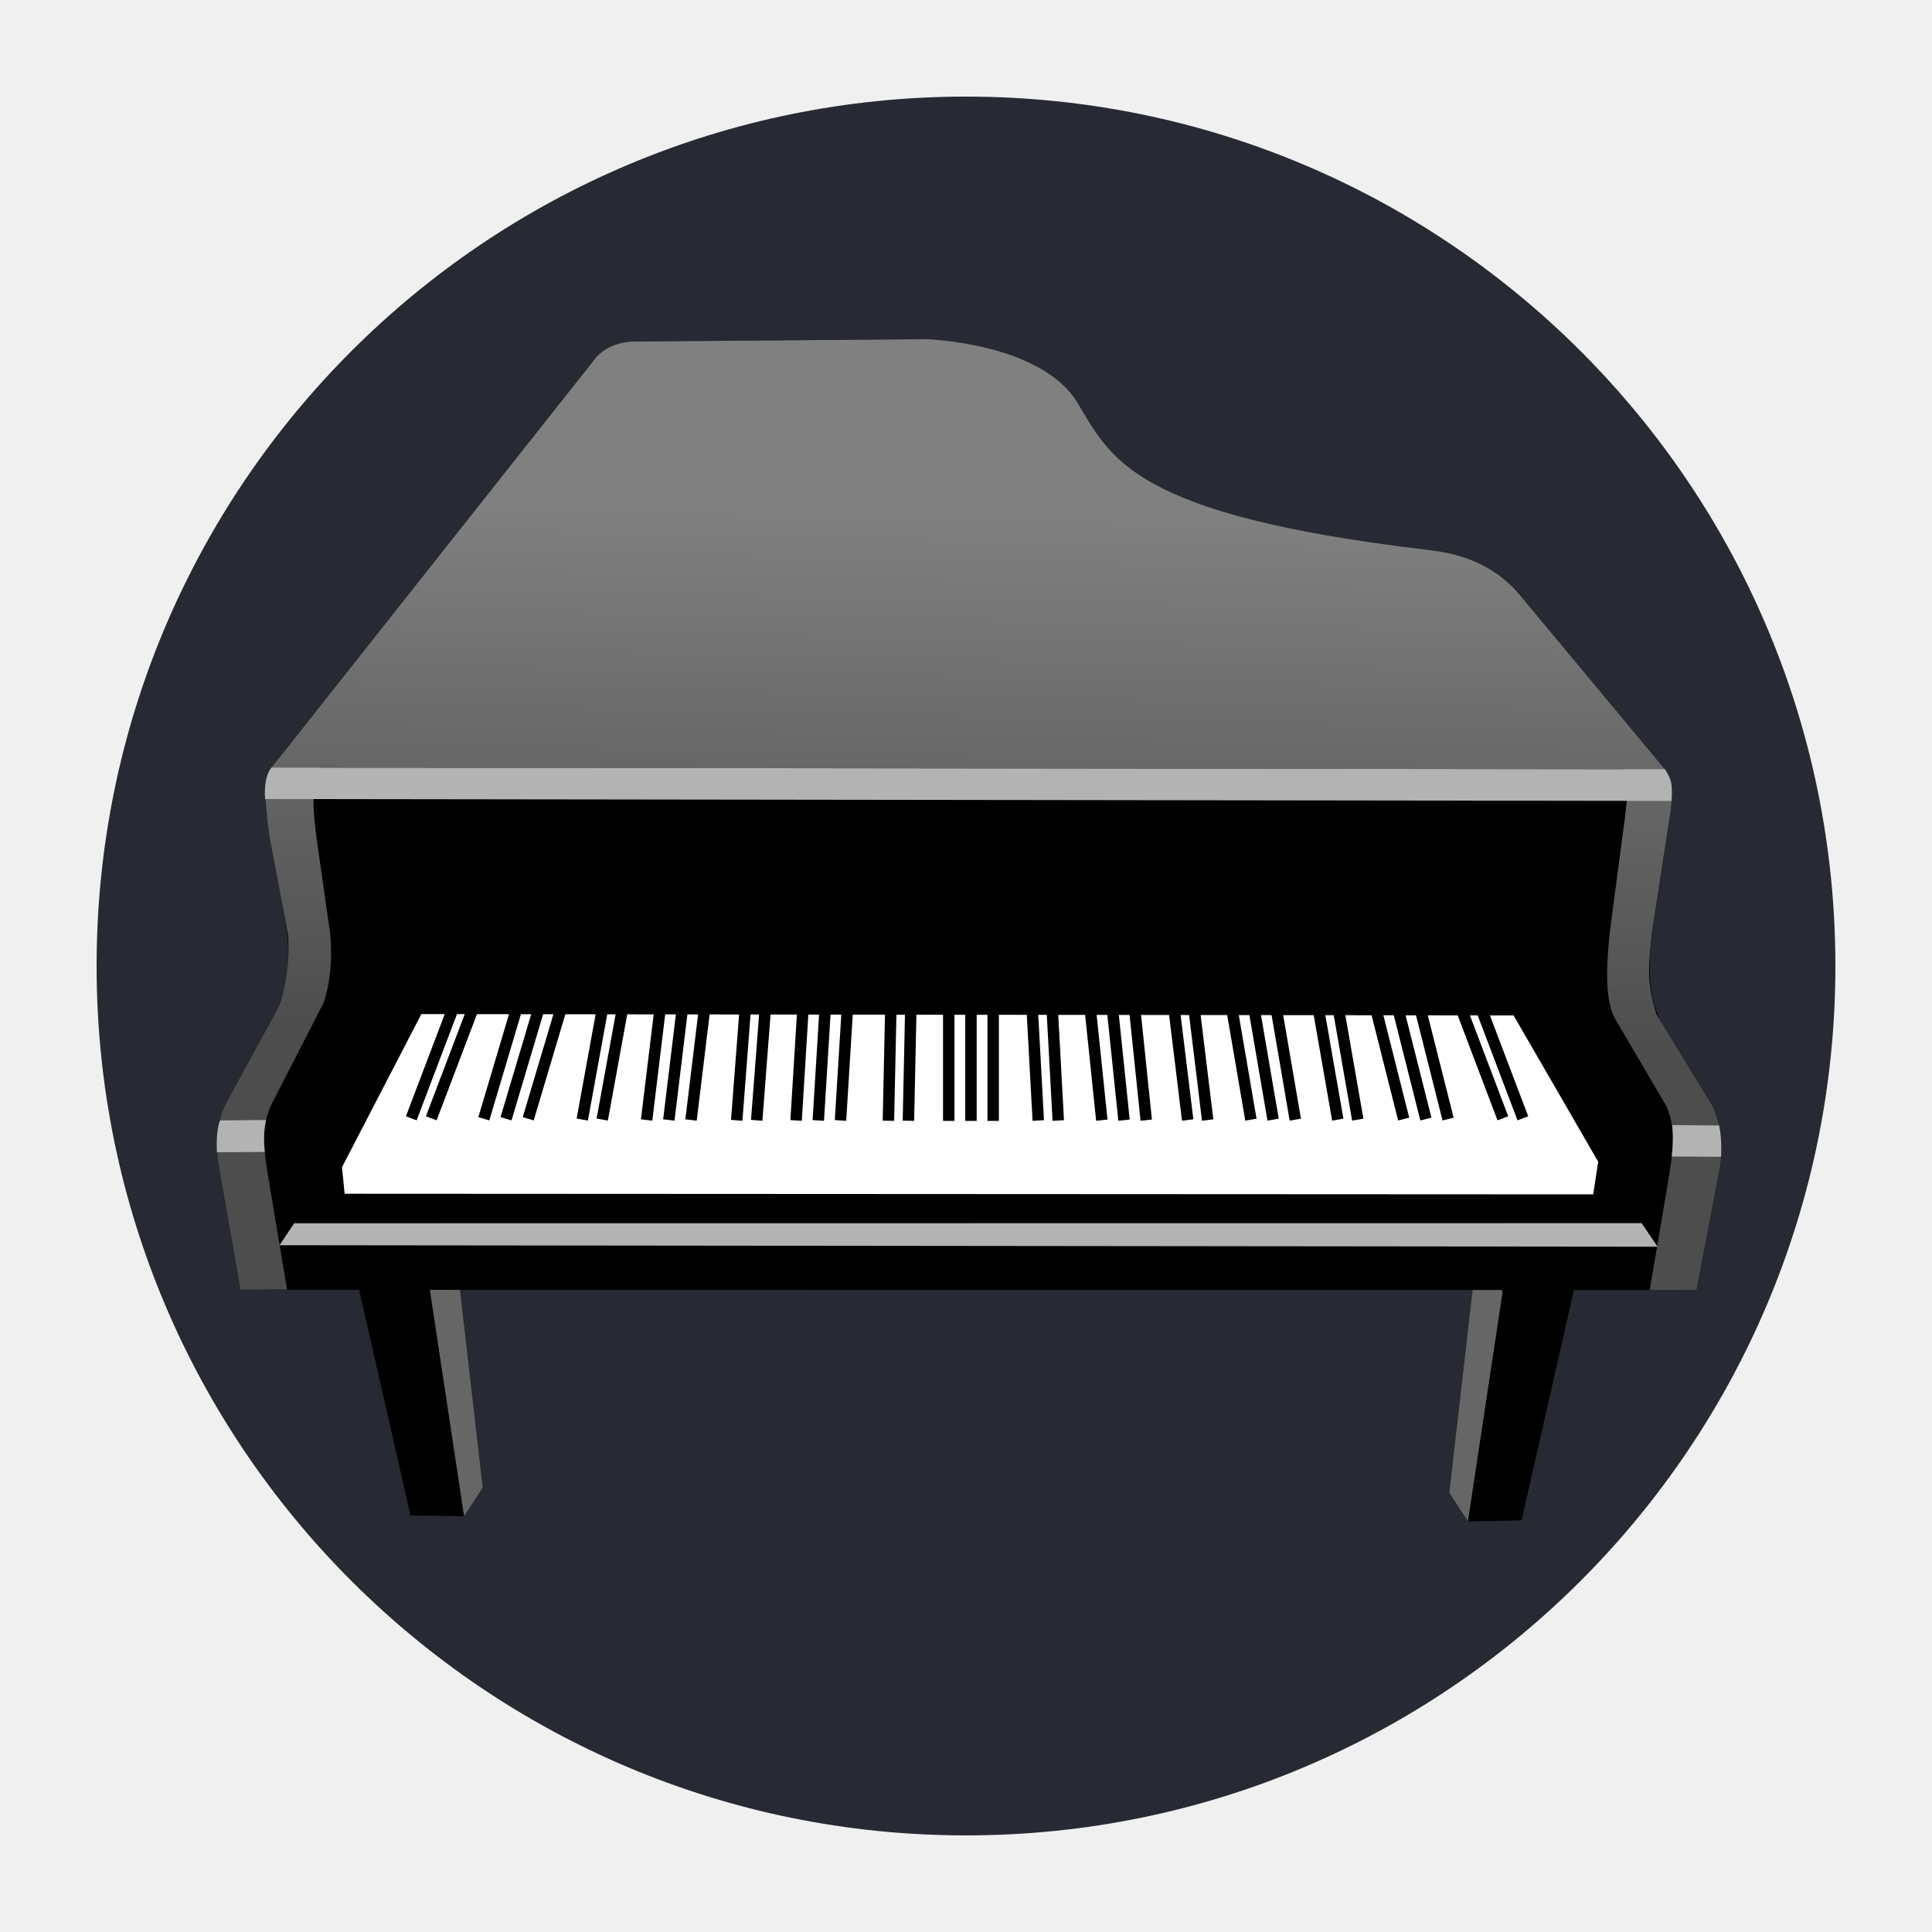
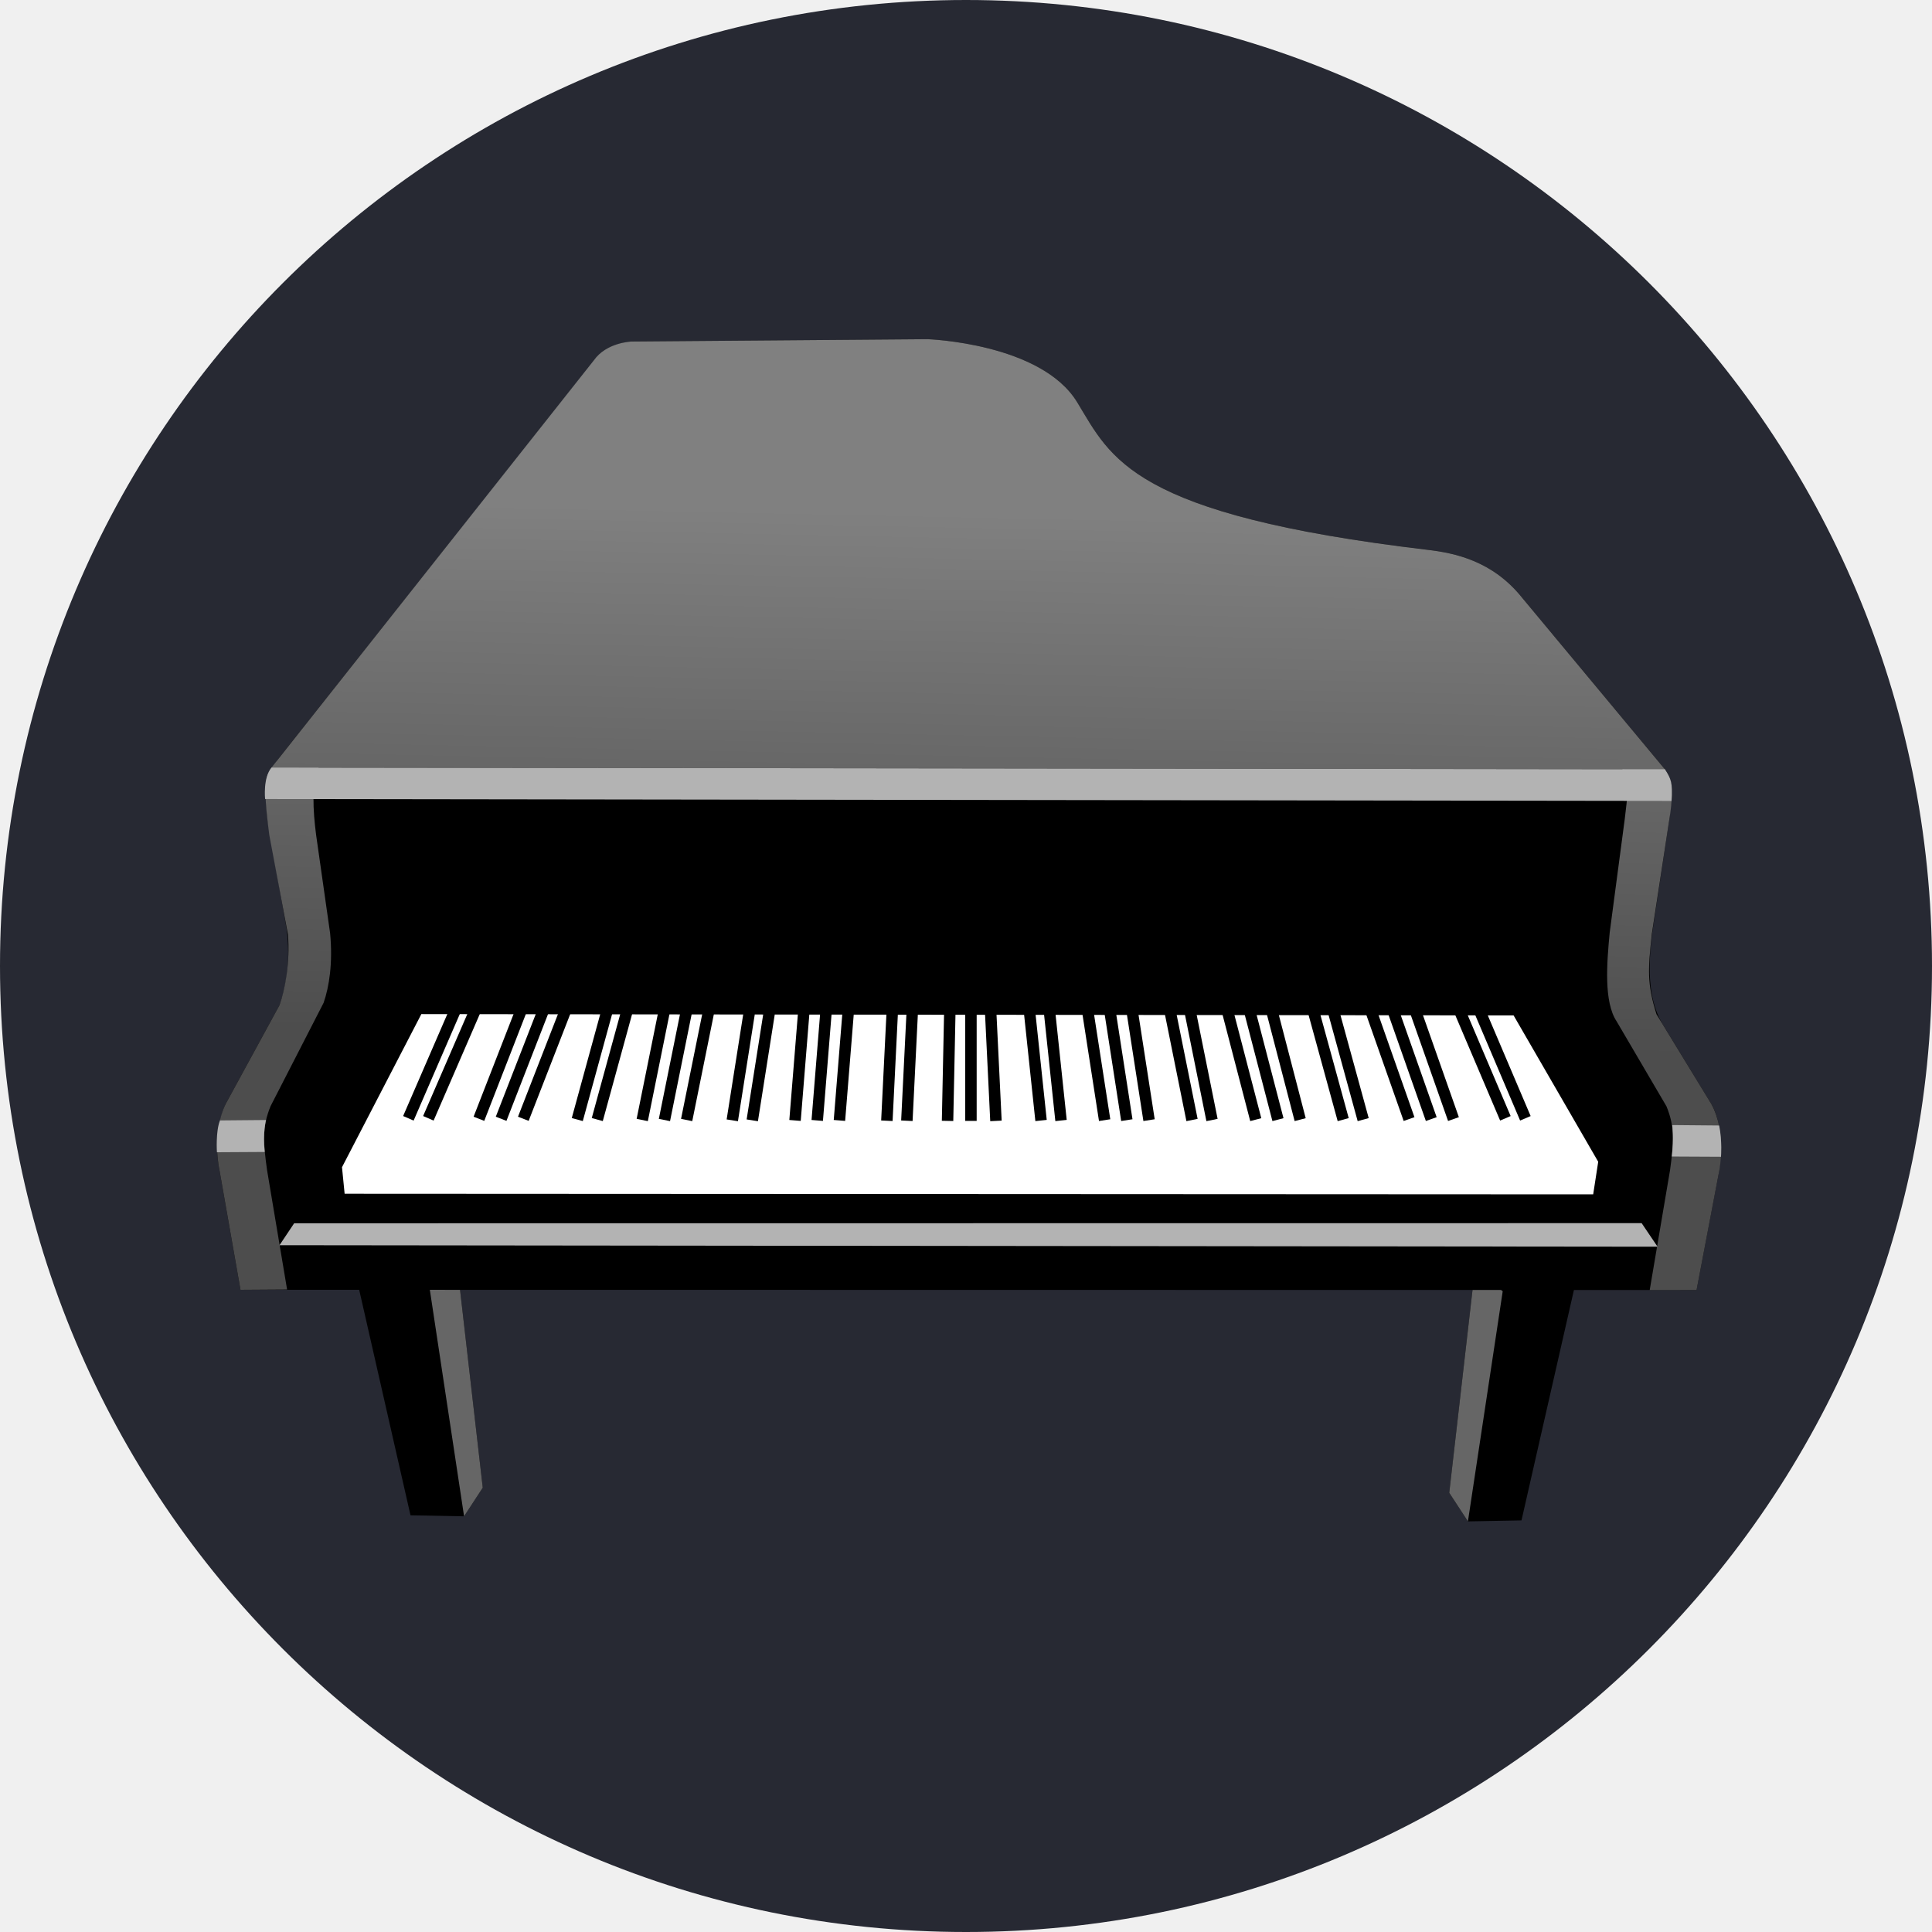
<svg xmlns="http://www.w3.org/2000/svg" xmlns:xlink="http://www.w3.org/1999/xlink" width="500" height="500" viewBox="0 0 132.292 132.292" version="1.1" id="svg8">
  <defs id="defs2">
    <linearGradient id="linearGradient952">
      <stop style="stop-color:#808080;stop-opacity:1" offset="0" id="stop948" />
      <stop style="stop-color:#4d4d4d;stop-opacity:1" offset="1" id="stop950" />
    </linearGradient>
    <linearGradient xlink:href="#linearGradient952" id="linearGradient954" x1="192.61" y1="164.968" x2="190.425" y2="291.475" gradientUnits="userSpaceOnUse" gradientTransform="matrix(0.238125,0,0,0.2862958,8.420403,-12.39552)" />
  </defs>
  <g id="layer3" style="display:inline">
-     <circle style="display:inline;fill:#272933;fill-opacity:1;stroke:none;stroke-width:0.234;stroke-miterlimit:4;stroke-dasharray:none;stop-color:#000000" id="path956" cx="66.146" cy="66.146" r="59.531" />
+     <circle style="display:inline;fill:#272933;fill-opacity:1;stroke:none;stroke-width:0.26;stroke-miterlimit:4;stroke-dasharray:none;stop-color:#000000" id="path956" cx="66.146" cy="66.146" r="66.146" />
  </g>
  <g id="layer2" style="display:inline">
    <path style="display:inline;fill:#000000;stroke:none;stroke-width:0.265px;stroke-linecap:butt;stroke-linejoin:miter;stroke-opacity:1" d="m 24.167,86.438 3.942,17.322 3.667,0.068 1.279,-1.959 -1.762,-15.353 z" id="path848" />
    <path style="display:inline;fill:#000000;stroke:none;stroke-width:0.265px;stroke-linecap:butt;stroke-linejoin:miter;stroke-opacity:1" d="m 108.125,86.786 -3.942,17.322 -3.667,0.068 -1.279,-1.959 1.762,-15.353 z" id="path848-3" />
    <path style="display:inline;fill:#666666;stroke:none;stroke-width:0.265px;stroke-linecap:butt;stroke-linejoin:miter;stroke-opacity:1" d="m 31.294,86.516 -1.899,1.554 2.382,15.757 1.279,-1.959 z" id="path867" />
    <path style="display:inline;fill:#666666;stroke:none;stroke-width:0.265px;stroke-linecap:butt;stroke-linejoin:miter;stroke-opacity:1" d="m 100.998,86.864 1.899,1.554 -2.382,15.757 -1.279,-1.959 z" id="path867-6" />
    <path style="fill:#000000;fill-opacity:1;stroke:none;stroke-width:0.261px;stroke-linecap:butt;stroke-linejoin:miter;stroke-opacity:1" d="m 16.467,88.318 99.703,0.014 1.397,-7.358 c 0,0 0.804,-3.333 -0.393,-5.39 l -3.359,-5.506 c -0.58,-1.038 -1.154,-2.635 -0.677,-6.229 l 1.172,-7.785 c 0.078,-1.118 0.449,-2.352 -0.31,-3.39 L 104.217,40.919 C 102.185,38.387 99.589,37.866 97.746,37.647 77.432,35.243 76.083,31.364 73.762,27.548 71.295,23.492 63.519,23.225 63.519,23.225 l -20.277,0.16 c 0,0 -1.697,0.08 -2.56,1.312 L 19.174,51.819 c -1.085,1.316 -1.12,3.127 -0.655,5.495 l 1.102,6.261 c 0.293,2.177 -0.021,3.99 -0.486,5.26 l -3.673,6.735 c 0,0 -0.961,1.92 -0.446,4.492 z" id="path865" />
    <path id="path884" style="display:inline;fill:url(#linearGradient954);fill-opacity:1;stroke:none;stroke-width:0.261px;stroke-linecap:butt;stroke-linejoin:miter;stroke-opacity:1" d="m 63.519,23.225 -20.277,0.16 c 0,0 -1.714,0.056 -2.578,1.288 L 18.591,52.56 c -0.323,0.617 -0.664,0.76 -0.151,4.622 l 1.278,6.812 c 0.154,1.9 -0.204,3.787 -0.583,4.841 l -3.672,6.735 c -1,2.034 -0.446,4.492 -0.446,4.492 l 1.451,8.256 3.19,-0.021 -1.37,-8.166 c -0.259,-1.869 -0.357,-2.938 0.24,-4.39 l 3.632,-7.076 c 0.373,-1.08 0.64,-2.701 0.445,-4.756 L 21.641,57.14 C 21.43,55.466 21.326,53.692 21.815,52.564 l 92.185,0.111 -9.784,-11.757 C 102.185,38.387 99.589,37.866 97.746,37.648 77.432,35.243 76.083,31.363 73.762,27.548 71.294,23.492 63.519,23.225 63.519,23.225 Z m 50.482,29.45 -2.915,-0.002 c 0.554,1.016 0.33,1.888 0.171,3.382 l -1.033,7.788 c -0.195,2.055 -0.424,4.758 0.482,6.108 l 3.405,5.805 c 0.596,1.452 0.498,2.521 0.24,4.39 l -1.389,8.19 3.209,-0.003 1.55,-8.148 c 0,0 0.548,-2.628 -0.545,-4.6 l -3.749,-6.137 c -0.667,-2.131 -0.575,-3.109 -0.317,-5.52 l 1.202,-7.863 c 0.336,-2.033 0.101,-2.779 -0.31,-3.39 z" />
    <path style="fill:#ffffff;fill-opacity:1;stroke:none;stroke-width:0.261px;stroke-linecap:butt;stroke-linejoin:miter;stroke-opacity:1" d="m 23.598,81.74 -0.18,-1.816 5.434,-10.485 74.79,0.091 5.794,10.02 -0.344,2.233 z" id="path924" />
    <path style="fill:#b3b3b3;fill-opacity:1;stroke:none;stroke-width:0.264px;stroke-linecap:butt;stroke-linejoin:miter;stroke-opacity:1" d="m 20.142,83.763 -1.004,1.502 94.362,0.102 -1.09,-1.613 z" id="path926" />
    <path id="rect981" style="fill:#b3b3b3;fill-opacity:1;stroke:none;stroke-width:0.261px;stop-color:#000000" d="m 15.064,76.72 3.152,-0.028 c 0,0 -0.237,0.907 -0.09,2.188 l -3.272,0.019 c 0,0 -0.094,-1.429 0.21,-2.179 z" />
    <path id="rect981-5" style="display:inline;fill:#b3b3b3;fill-opacity:1;stroke:none;stroke-width:0.261px;stop-color:#000000" d="m 117.717,77.067 -3.213,-0.029 c 0,0 0.116,0.872 -0.03,2.153 l 3.369,0.017 c 0,0 0.09,-1.08 -0.125,-2.141 z" />
    <path id="rect981-6" style="display:inline;fill:#b3b3b3;fill-opacity:1;stroke:none;stroke-width:0.261px;stop-color:#000000" d="m 18.591,52.56 95.41,0.115 c 0.43,0.672 0.536,0.903 0.456,2.167 L 18.153,54.713 c 0,0 -0.153,-1.462 0.438,-2.152 z" />
-     <path style="fill:none;stroke:#000000;stroke-width:0.783;stroke-linecap:butt;stroke-linejoin:miter;stroke-miterlimit:4;stroke-dasharray:none;stroke-opacity:1" d="m 62.366,69.155 -0.163,7.587" id="path1056" />
-     <path style="display:inline;fill:none;stroke:#000000;stroke-width:0.783;stroke-linecap:butt;stroke-linejoin:miter;stroke-miterlimit:4;stroke-dasharray:none;stroke-opacity:1" d="M 60.997,69.155 60.834,76.742" id="path1056-1" />
-     <path style="display:inline;fill:none;stroke:#000000;stroke-width:0.783;stroke-linecap:butt;stroke-linejoin:miter;stroke-miterlimit:4;stroke-dasharray:none;stroke-opacity:1" d="m 64.965,68.882 v 7.87" id="path1056-1-2" />
+     <path style="fill:none;stroke:#000000;stroke-width:0.783;stroke-linecap:butt;stroke-linejoin:miter;stroke-miterlimit:4;stroke-dasharray:none;stroke-opacity:1" d="m 62.472,69.155 -0.375,7.587" id="path1056" />
+     <path style="display:inline;fill:none;stroke:#000000;stroke-width:0.783;stroke-linecap:butt;stroke-linejoin:miter;stroke-miterlimit:4;stroke-dasharray:none;stroke-opacity:1" d="m 61.103,69.155 -0.375,7.587" id="path1056-1" />
+     <path style="display:inline;fill:none;stroke:#000000;stroke-width:0.783;stroke-linecap:butt;stroke-linejoin:miter;stroke-miterlimit:4;stroke-dasharray:none;stroke-opacity:1" d="m 65.046,68.882 -0.163,7.87" id="path1056-1-2" />
    <path style="display:inline;fill:none;stroke:#000000;stroke-width:0.783;stroke-linecap:butt;stroke-linejoin:miter;stroke-miterlimit:4;stroke-dasharray:none;stroke-opacity:1" d="m 66.485,68.882 v 7.87" id="path1056-1-2-7" />
-     <path style="display:inline;fill:none;stroke:#000000;stroke-width:0.783;stroke-linecap:butt;stroke-linejoin:miter;stroke-miterlimit:4;stroke-dasharray:none;stroke-opacity:1" d="m 68.006,68.882 v 7.87" id="path1056-1-2-7-0" />
-     <path style="display:inline;fill:none;stroke:#000000;stroke-width:0.783;stroke-linecap:butt;stroke-linejoin:miter;stroke-miterlimit:4;stroke-dasharray:none;stroke-opacity:1" d="m 52.377,69.381 -0.562,7.332" id="path1056-9" />
-     <path style="display:inline;fill:none;stroke:#000000;stroke-width:0.783;stroke-linecap:butt;stroke-linejoin:miter;stroke-miterlimit:4;stroke-dasharray:none;stroke-opacity:1" d="m 51.008,69.381 -0.562,7.332" id="path1056-1-3" />
-     <path style="display:inline;fill:none;stroke:#000000;stroke-width:0.783;stroke-linecap:butt;stroke-linejoin:miter;stroke-miterlimit:4;stroke-dasharray:none;stroke-opacity:1" d="m 54.976,69.181 -0.464,7.54" id="path1056-1-2-6" />
-     <path style="display:inline;fill:none;stroke:#000000;stroke-width:0.783;stroke-linecap:butt;stroke-linejoin:miter;stroke-miterlimit:4;stroke-dasharray:none;stroke-opacity:1" d="m 56.496,69.181 -0.464,7.54" id="path1056-1-2-7-06" />
-     <path style="display:inline;fill:none;stroke:#000000;stroke-width:0.783;stroke-linecap:butt;stroke-linejoin:miter;stroke-miterlimit:4;stroke-dasharray:none;stroke-opacity:1" d="m 58.017,69.181 -0.464,7.54" id="path1056-1-2-7-0-2" />
-     <path style="display:inline;fill:none;stroke:#000000;stroke-width:0.783;stroke-linecap:butt;stroke-linejoin:miter;stroke-miterlimit:4;stroke-dasharray:none;stroke-opacity:1" d="m 72.06,69.308 0.404,7.417" id="path1056-9-6" />
-     <path style="display:inline;fill:none;stroke:#000000;stroke-width:0.783;stroke-linecap:butt;stroke-linejoin:miter;stroke-miterlimit:4;stroke-dasharray:none;stroke-opacity:1" d="m 70.691,69.308 0.404,7.417" id="path1056-1-3-1" />
-     <path style="display:inline;fill:none;stroke:#000000;stroke-width:0.783;stroke-linecap:butt;stroke-linejoin:miter;stroke-miterlimit:4;stroke-dasharray:none;stroke-opacity:1" d="m 74.659,69.12 0.787,7.58" id="path1056-1-2-6-8" />
-     <path style="display:inline;fill:none;stroke:#000000;stroke-width:0.783;stroke-linecap:butt;stroke-linejoin:miter;stroke-miterlimit:4;stroke-dasharray:none;stroke-opacity:1" d="m 76.179,69.12 0.787,7.58" id="path1056-1-2-7-06-7" />
-     <path style="display:inline;fill:none;stroke:#000000;stroke-width:0.783;stroke-linecap:butt;stroke-linejoin:miter;stroke-miterlimit:4;stroke-dasharray:none;stroke-opacity:1" d="m 77.7,69.12 0.787,7.58" id="path1056-1-2-7-0-2-9" />
-     <path style="display:inline;fill:none;stroke:#000000;stroke-width:0.783;stroke-linecap:butt;stroke-linejoin:miter;stroke-miterlimit:4;stroke-dasharray:none;stroke-opacity:1" d="m 81.777,69.179 0.917,7.512" id="path1056-9-6-2" />
-     <path style="display:inline;fill:none;stroke:#000000;stroke-width:0.783;stroke-linecap:butt;stroke-linejoin:miter;stroke-miterlimit:4;stroke-dasharray:none;stroke-opacity:1" d="m 80.408,69.179 0.917,7.512" id="path1056-1-3-1-0" />
-     <path style="display:inline;fill:none;stroke:#000000;stroke-width:0.783;stroke-linecap:butt;stroke-linejoin:miter;stroke-miterlimit:4;stroke-dasharray:none;stroke-opacity:1" d="m 84.376,69.201 1.279,7.465" id="path1056-1-2-6-8-2" />
-     <path style="display:inline;fill:none;stroke:#000000;stroke-width:0.783;stroke-linecap:butt;stroke-linejoin:miter;stroke-miterlimit:4;stroke-dasharray:none;stroke-opacity:1" d="m 85.896,69.201 1.279,7.465" id="path1056-1-2-7-06-7-3" />
-     <path style="display:inline;fill:none;stroke:#000000;stroke-width:0.783;stroke-linecap:butt;stroke-linejoin:miter;stroke-miterlimit:4;stroke-dasharray:none;stroke-opacity:1" d="m 87.416,69.201 1.279,7.465" id="path1056-1-2-7-0-2-9-7" />
-     <path style="display:inline;fill:none;stroke:#000000;stroke-width:0.783;stroke-linecap:butt;stroke-linejoin:miter;stroke-miterlimit:4;stroke-dasharray:none;stroke-opacity:1" d="M 42.58,69.302 41.237,76.661" id="path1056-9-6-2-5" />
-     <path style="display:inline;fill:none;stroke:#000000;stroke-width:0.783;stroke-linecap:butt;stroke-linejoin:miter;stroke-miterlimit:4;stroke-dasharray:none;stroke-opacity:1" d="m 41.211,69.302 -1.342,7.359" id="path1056-1-3-1-0-9" />
-     <path style="display:inline;fill:none;stroke:#000000;stroke-width:0.783;stroke-linecap:butt;stroke-linejoin:miter;stroke-miterlimit:4;stroke-dasharray:none;stroke-opacity:1" d="m 45.179,69.254 -0.902,7.437" id="path1056-1-2-6-8-2-2" />
-     <path style="display:inline;fill:none;stroke:#000000;stroke-width:0.783;stroke-linecap:butt;stroke-linejoin:miter;stroke-miterlimit:4;stroke-dasharray:none;stroke-opacity:1" d="m 46.699,69.254 -0.902,7.437" id="path1056-1-2-7-06-7-3-2" />
-     <path style="display:inline;fill:none;stroke:#000000;stroke-width:0.783;stroke-linecap:butt;stroke-linejoin:miter;stroke-miterlimit:4;stroke-dasharray:none;stroke-opacity:1" d="m 48.22,69.254 -0.902,7.437" id="path1056-1-2-7-0-2-9-7-8" />
-     <path style="display:inline;fill:none;stroke:#000000;stroke-width:0.783;stroke-linecap:butt;stroke-linejoin:miter;stroke-miterlimit:4;stroke-dasharray:none;stroke-opacity:1" d="m 91.667,69.196 1.305,7.469" id="path1056-9-6-2-5-9" />
-     <path style="display:inline;fill:none;stroke:#000000;stroke-width:0.783;stroke-linecap:butt;stroke-linejoin:miter;stroke-miterlimit:4;stroke-dasharray:none;stroke-opacity:1" d="m 90.298,69.196 1.305,7.469" id="path1056-1-3-1-0-9-7" />
-     <path style="display:inline;fill:none;stroke:#000000;stroke-width:0.783;stroke-linecap:butt;stroke-linejoin:miter;stroke-miterlimit:4;stroke-dasharray:none;stroke-opacity:1" d="m 94.266,69.299 1.85,7.328" id="path1056-1-2-6-8-2-2-3" />
-     <path style="display:inline;fill:none;stroke:#000000;stroke-width:0.783;stroke-linecap:butt;stroke-linejoin:miter;stroke-miterlimit:4;stroke-dasharray:none;stroke-opacity:1" d="m 95.786,69.299 1.85,7.328" id="path1056-1-2-7-06-7-3-2-6" />
-     <path style="display:inline;fill:none;stroke:#000000;stroke-width:0.783;stroke-linecap:butt;stroke-linejoin:miter;stroke-miterlimit:4;stroke-dasharray:none;stroke-opacity:1" d="m 97.307,69.299 1.85,7.328" id="path1056-1-2-7-0-2-9-7-8-1" />
-     <path style="display:inline;fill:none;stroke:#000000;stroke-width:0.783;stroke-linecap:butt;stroke-linejoin:miter;stroke-miterlimit:4;stroke-dasharray:none;stroke-opacity:1" d="m 32.348,69.161 -2.818,7.414" id="path1056-9-6-2-5-9-2" />
-     <path style="display:inline;fill:none;stroke:#000000;stroke-width:0.783;stroke-linecap:butt;stroke-linejoin:miter;stroke-miterlimit:4;stroke-dasharray:none;stroke-opacity:1" d="m 30.979,69.161 -2.818,7.414" id="path1056-1-3-1-0-9-7-9" />
-     <path style="display:inline;fill:none;stroke:#000000;stroke-width:0.783;stroke-linecap:butt;stroke-linejoin:miter;stroke-miterlimit:4;stroke-dasharray:none;stroke-opacity:1" d="m 35.311,69.282 -2.182,7.326" id="path1056-1-2-6-8-2-2-3-3" />
-     <path style="display:inline;fill:none;stroke:#000000;stroke-width:0.783;stroke-linecap:butt;stroke-linejoin:miter;stroke-miterlimit:4;stroke-dasharray:none;stroke-opacity:1" d="m 36.831,69.282 -2.182,7.326" id="path1056-1-2-7-06-7-3-2-6-1" />
-     <path style="display:inline;fill:none;stroke:#000000;stroke-width:0.783;stroke-linecap:butt;stroke-linejoin:miter;stroke-miterlimit:4;stroke-dasharray:none;stroke-opacity:1" d="m 38.352,69.282 -2.182,7.326" id="path1056-1-2-7-0-2-9-7-8-1-9" />
-     <path style="display:inline;fill:none;stroke:#000000;stroke-width:0.783;stroke-linecap:butt;stroke-linejoin:miter;stroke-miterlimit:4;stroke-dasharray:none;stroke-opacity:1" d="m 101.427,69.065 2.849,7.51" id="path1056-9-6-2-5-9-2-4" />
-     <path style="display:inline;fill:none;stroke:#000000;stroke-width:0.783;stroke-linecap:butt;stroke-linejoin:miter;stroke-miterlimit:4;stroke-dasharray:none;stroke-opacity:1" d="m 100.058,69.065 2.849,7.51" id="path1056-1-3-1-0-9-7-9-7" />
+     <path style="display:inline;fill:none;stroke:#000000;stroke-width:0.783;stroke-linecap:butt;stroke-linejoin:miter;stroke-miterlimit:4;stroke-dasharray:none;stroke-opacity:1" d="m 67.815,68.882 0.382,7.87" id="path1056-1-2-7-0" />
+     <path style="display:inline;fill:none;stroke:#000000;stroke-width:0.783;stroke-linecap:butt;stroke-linejoin:miter;stroke-miterlimit:4;stroke-dasharray:none;stroke-opacity:1" d="m 52.668,69.381 -1.156,7.332" id="path1056-9" />
+     <path style="display:inline;fill:none;stroke:#000000;stroke-width:0.783;stroke-linecap:butt;stroke-linejoin:miter;stroke-miterlimit:4;stroke-dasharray:none;stroke-opacity:1" d="m 51.299,69.381 -1.156,7.332" id="path1056-1-3" />
+     <path style="display:inline;fill:none;stroke:#000000;stroke-width:0.783;stroke-linecap:butt;stroke-linejoin:miter;stroke-miterlimit:4;stroke-dasharray:none;stroke-opacity:1" d="m 55.048,69.181 -0.609,7.54" id="path1056-1-2-6" />
+     <path style="display:inline;fill:none;stroke:#000000;stroke-width:0.783;stroke-linecap:butt;stroke-linejoin:miter;stroke-miterlimit:4;stroke-dasharray:none;stroke-opacity:1" d="m 56.569,69.181 -0.609,7.54" id="path1056-1-2-7-06" />
+     <path style="display:inline;fill:none;stroke:#000000;stroke-width:0.783;stroke-linecap:butt;stroke-linejoin:miter;stroke-miterlimit:4;stroke-dasharray:none;stroke-opacity:1" d="m 58.089,69.181 -0.609,7.54" id="path1056-1-2-7-0-2" />
+     <path style="display:inline;fill:none;stroke:#000000;stroke-width:0.783;stroke-linecap:butt;stroke-linejoin:miter;stroke-miterlimit:4;stroke-dasharray:none;stroke-opacity:1" d="m 71.868,69.308 0.785,7.417" id="path1056-9-6" />
+     <path style="display:inline;fill:none;stroke:#000000;stroke-width:0.783;stroke-linecap:butt;stroke-linejoin:miter;stroke-miterlimit:4;stroke-dasharray:none;stroke-opacity:1" d="m 70.5,69.308 0.785,7.417" id="path1056-1-3-1" />
+     <path style="display:inline;fill:none;stroke:#000000;stroke-width:0.783;stroke-linecap:butt;stroke-linejoin:miter;stroke-miterlimit:4;stroke-dasharray:none;stroke-opacity:1" d="m 74.465,69.12 1.174,7.58" id="path1056-1-2-6-8" />
+     <path style="display:inline;fill:none;stroke:#000000;stroke-width:0.783;stroke-linecap:butt;stroke-linejoin:miter;stroke-miterlimit:4;stroke-dasharray:none;stroke-opacity:1" d="m 75.985,69.12 1.174,7.58" id="path1056-1-2-7-06-7" />
+     <path style="display:inline;fill:none;stroke:#000000;stroke-width:0.783;stroke-linecap:butt;stroke-linejoin:miter;stroke-miterlimit:4;stroke-dasharray:none;stroke-opacity:1" d="m 77.506,69.12 1.174,7.58" id="path1056-1-2-7-0-2-9" />
+     <path style="display:inline;fill:none;stroke:#000000;stroke-width:0.783;stroke-linecap:butt;stroke-linejoin:miter;stroke-miterlimit:4;stroke-dasharray:none;stroke-opacity:1" d="m 81.478,69.179 1.513,7.512" id="path1056-9-6-2" />
+     <path style="display:inline;fill:none;stroke:#000000;stroke-width:0.783;stroke-linecap:butt;stroke-linejoin:miter;stroke-miterlimit:4;stroke-dasharray:none;stroke-opacity:1" d="m 80.109,69.179 1.513,7.512" id="path1056-1-3-1-0" />
+     <path style="display:inline;fill:none;stroke:#000000;stroke-width:0.783;stroke-linecap:butt;stroke-linejoin:miter;stroke-miterlimit:4;stroke-dasharray:none;stroke-opacity:1" d="m 84.044,69.201 1.943,7.465" id="path1056-1-2-6-8-2" />
+     <path style="display:inline;fill:none;stroke:#000000;stroke-width:0.783;stroke-linecap:butt;stroke-linejoin:miter;stroke-miterlimit:4;stroke-dasharray:none;stroke-opacity:1" d="m 85.564,69.201 1.943,7.465" id="path1056-1-2-7-06-7-3" />
+     <path style="display:inline;fill:none;stroke:#000000;stroke-width:0.783;stroke-linecap:butt;stroke-linejoin:miter;stroke-miterlimit:4;stroke-dasharray:none;stroke-opacity:1" d="m 87.085,69.201 1.943,7.465" id="path1056-1-2-7-0-2-9-7" />
+     <path style="display:inline;fill:none;stroke:#000000;stroke-width:0.783;stroke-linecap:butt;stroke-linejoin:miter;stroke-miterlimit:4;stroke-dasharray:none;stroke-opacity:1" d="m 42.914,69.302 -2.016,7.359" id="path1056-9-6-2-5" />
+     <path style="display:inline;fill:none;stroke:#000000;stroke-width:0.783;stroke-linecap:butt;stroke-linejoin:miter;stroke-miterlimit:4;stroke-dasharray:none;stroke-opacity:1" d="m 41.545,69.302 -2.016,7.359" id="path1056-1-3-1-0-9" />
+     <path style="display:inline;fill:none;stroke:#000000;stroke-width:0.783;stroke-linecap:butt;stroke-linejoin:miter;stroke-miterlimit:4;stroke-dasharray:none;stroke-opacity:1" d="m 45.48,69.254 -1.503,7.437" id="path1056-1-2-6-8-2-2" />
+     <path style="display:inline;fill:none;stroke:#000000;stroke-width:0.783;stroke-linecap:butt;stroke-linejoin:miter;stroke-miterlimit:4;stroke-dasharray:none;stroke-opacity:1" d="M 47,69.254 45.497,76.691" id="path1056-1-2-7-06-7-3-2" />
+     <path style="display:inline;fill:none;stroke:#000000;stroke-width:0.783;stroke-linecap:butt;stroke-linejoin:miter;stroke-miterlimit:4;stroke-dasharray:none;stroke-opacity:1" d="m 48.521,69.254 -1.503,7.437" id="path1056-1-2-7-0-2-9-7-8" />
+     <path style="display:inline;fill:none;stroke:#000000;stroke-width:0.783;stroke-linecap:butt;stroke-linejoin:miter;stroke-miterlimit:4;stroke-dasharray:none;stroke-opacity:1" d="m 91.295,69.196 2.048,7.469" id="path1056-9-6-2-5-9" />
+     <path style="display:inline;fill:none;stroke:#000000;stroke-width:0.783;stroke-linecap:butt;stroke-linejoin:miter;stroke-miterlimit:4;stroke-dasharray:none;stroke-opacity:1" d="m 89.926,69.196 2.048,7.469" id="path1056-1-3-1-0-9-7" />
+     <path style="display:inline;fill:none;stroke:#000000;stroke-width:0.783;stroke-linecap:butt;stroke-linejoin:miter;stroke-miterlimit:4;stroke-dasharray:none;stroke-opacity:1" d="m 93.904,69.299 2.58,7.328" id="path1056-1-2-6-8-2-2-3" />
+     <path style="display:inline;fill:none;stroke:#000000;stroke-width:0.783;stroke-linecap:butt;stroke-linejoin:miter;stroke-miterlimit:4;stroke-dasharray:none;stroke-opacity:1" d="M 95.425,69.299 98.004,76.628" id="path1056-1-2-7-06-7-3-2-6" />
+     <path style="display:inline;fill:none;stroke:#000000;stroke-width:0.783;stroke-linecap:butt;stroke-linejoin:miter;stroke-miterlimit:4;stroke-dasharray:none;stroke-opacity:1" d="m 96.945,69.299 2.58,7.328" id="path1056-1-2-7-0-2-9-7-8-1" />
+     <path style="display:inline;fill:none;stroke:#000000;stroke-width:0.783;stroke-linecap:butt;stroke-linejoin:miter;stroke-miterlimit:4;stroke-dasharray:none;stroke-opacity:1" d="m 32.546,69.161 -3.214,7.414" id="path1056-9-6-2-5-9-2" />
+     <path style="display:inline;fill:none;stroke:#000000;stroke-width:0.783;stroke-linecap:butt;stroke-linejoin:miter;stroke-miterlimit:4;stroke-dasharray:none;stroke-opacity:1" d="m 31.177,69.161 -3.214,7.414" id="path1056-1-3-1-0-9-7-9" />
+     <path style="display:inline;fill:none;stroke:#000000;stroke-width:0.783;stroke-linecap:butt;stroke-linejoin:miter;stroke-miterlimit:4;stroke-dasharray:none;stroke-opacity:1" d="m 35.647,69.282 -2.853,7.326" id="path1056-1-2-6-8-2-2-3-3" />
+     <path style="display:inline;fill:none;stroke:#000000;stroke-width:0.783;stroke-linecap:butt;stroke-linejoin:miter;stroke-miterlimit:4;stroke-dasharray:none;stroke-opacity:1" d="M 37.167,69.282 34.314,76.608" id="path1056-1-2-7-06-7-3-2-6-1" />
+     <path style="display:inline;fill:none;stroke:#000000;stroke-width:0.783;stroke-linecap:butt;stroke-linejoin:miter;stroke-miterlimit:4;stroke-dasharray:none;stroke-opacity:1" d="m 38.687,69.282 -2.853,7.326" id="path1056-1-2-7-0-2-9-7-8-1-9" />
+     <path style="display:inline;fill:none;stroke:#000000;stroke-width:0.783;stroke-linecap:butt;stroke-linejoin:miter;stroke-miterlimit:4;stroke-dasharray:none;stroke-opacity:1" d="m 101.253,69.065 3.196,7.51" id="path1056-9-6-2-5-9-2-4" />
+     <path style="display:inline;fill:none;stroke:#000000;stroke-width:0.783;stroke-linecap:butt;stroke-linejoin:miter;stroke-miterlimit:4;stroke-dasharray:none;stroke-opacity:1" d="m 99.884,69.065 3.196,7.51" id="path1056-1-3-1-0-9-7-9-7" />
  </g>
</svg>
